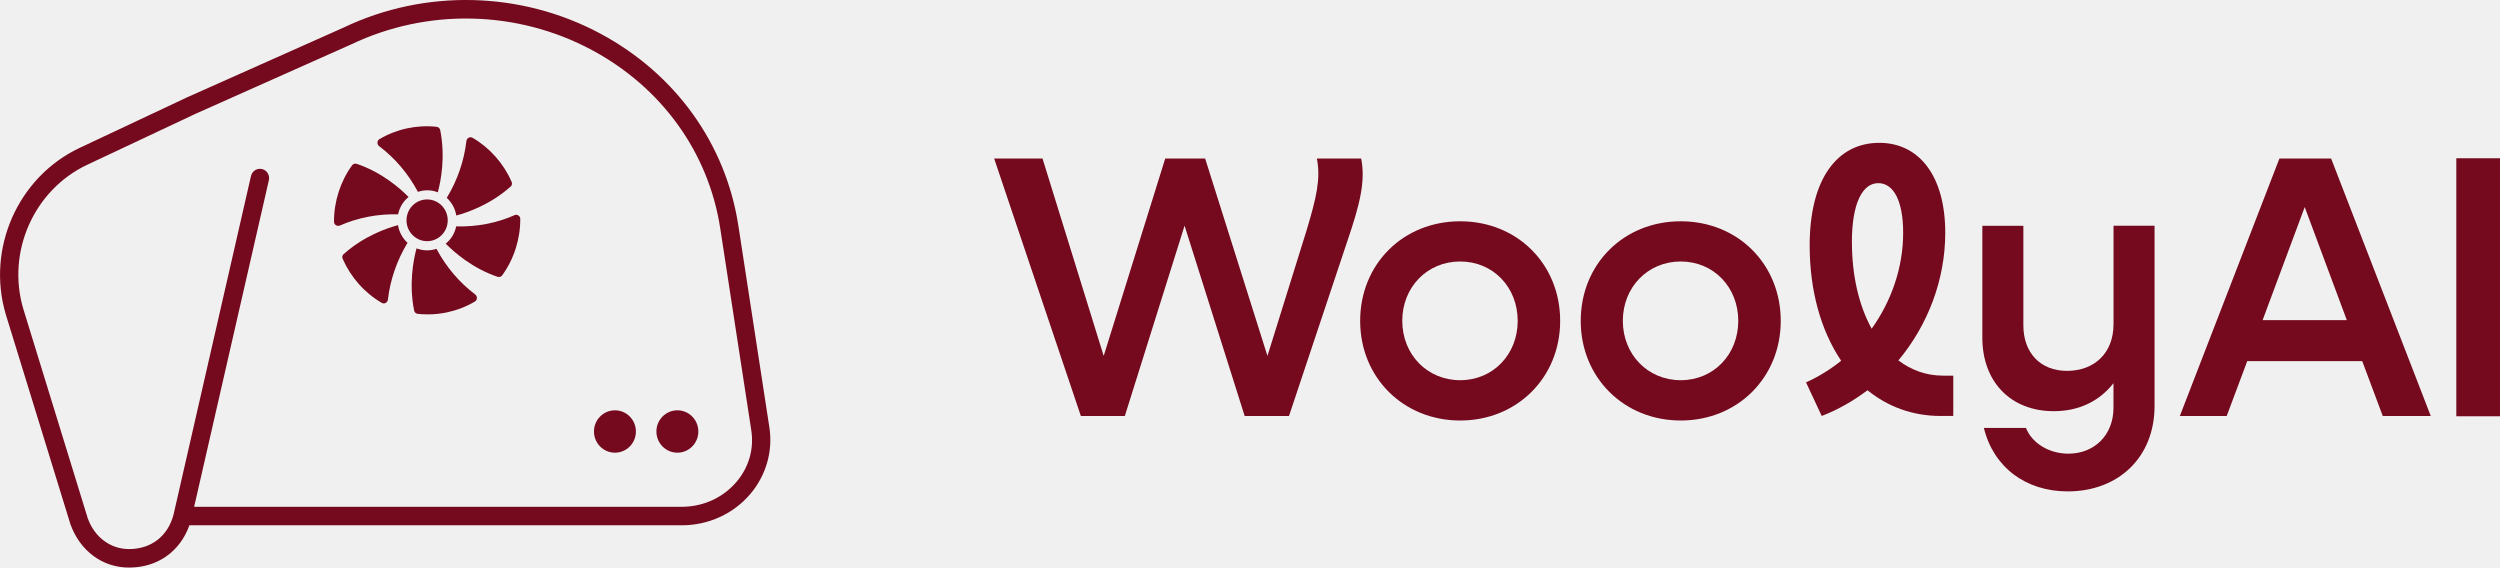
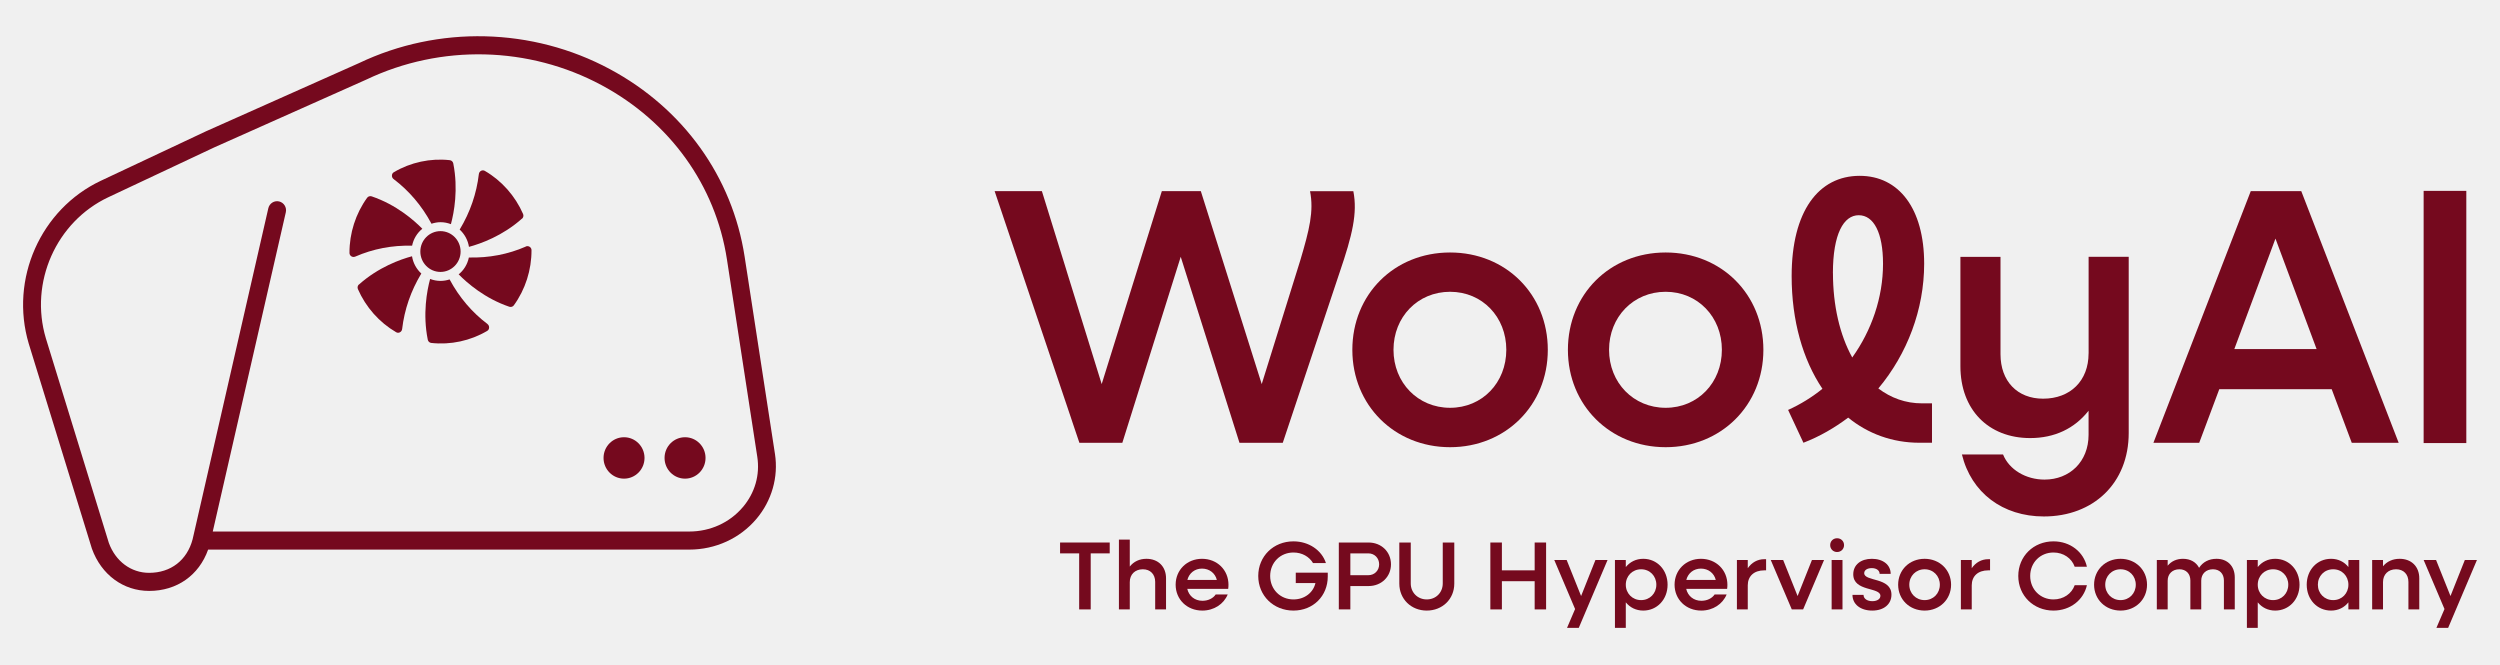
- <svg xmlns="http://www.w3.org/2000/svg" width="185" height="42" viewBox="0 0 185 42" fill="none">
-   <path d="M100.728 11.734H97.449C97.749 13.251 97.396 14.66 96.717 16.95L93.791 26.339L89.18 11.73H86.227L81.673 26.339L77.146 11.73H73.567L79.984 30.785H83.237L87.658 16.701L92.106 30.785H95.385L99.696 17.865C100.648 15.077 101.054 13.392 100.728 11.738V11.734Z" fill="#75091E" />
-   <path d="M108.052 16.375C103.824 16.375 100.652 19.549 100.652 23.746C100.652 27.943 103.851 31.118 108.052 31.118C112.253 31.118 115.452 27.943 115.452 23.746C115.452 19.549 112.28 16.375 108.052 16.375ZM108.052 28.135C105.612 28.135 103.768 26.232 103.768 23.742C103.768 21.253 105.608 19.35 108.052 19.35C110.496 19.35 112.31 21.257 112.31 23.742C112.31 26.228 110.492 28.135 108.052 28.135Z" fill="#75091E" />
-   <path d="M124.374 16.375C120.147 16.375 116.974 19.549 116.974 23.746C116.974 27.943 120.173 31.118 124.374 31.118C128.576 31.118 131.775 27.943 131.775 23.746C131.775 19.549 128.602 16.375 124.374 16.375ZM124.374 28.135C121.934 28.135 120.09 26.232 120.09 23.742C120.09 21.253 121.934 19.35 124.374 19.35C126.815 19.35 128.632 21.257 128.632 23.742C128.632 26.228 126.815 28.135 124.374 28.135Z" fill="#75091E" />
-   <path d="M140.481 26.669C142.674 24.046 143.949 20.68 143.949 17.226C143.949 13.029 142.022 10.57 139.069 10.57C135.95 10.57 133.915 13.247 133.915 18.164C133.915 21.53 134.758 24.486 136.246 26.695C135.46 27.331 134.568 27.882 133.646 28.296L134.807 30.781C136.029 30.314 137.164 29.652 138.196 28.878C139.688 30.092 141.532 30.781 143.593 30.781H144.542V27.798H143.783C142.534 27.798 141.426 27.385 140.477 26.669H140.481ZM137.039 17.945C137.039 14.963 137.855 13.553 138.993 13.553C140.132 13.553 140.834 14.878 140.834 17.226C140.834 19.795 139.965 22.28 138.504 24.325C137.555 22.61 137.043 20.373 137.043 17.945H137.039Z" fill="#75091E" />
-   <path d="M156.397 24.017C156.397 26.093 155.015 27.444 152.955 27.444C151 27.444 149.729 26.119 149.729 24.078V16.707H146.693V24.986C146.693 28.271 148.807 30.427 151.979 30.427C153.82 30.427 155.338 29.707 156.397 28.356V30.178C156.397 32.219 154.962 33.571 153.065 33.571C151.657 33.571 150.385 32.824 149.922 31.668H146.807C147.513 34.567 149.896 36.363 153.012 36.363C156.753 36.363 159.437 33.851 159.437 30.041V16.703H156.401V24.017H156.397Z" fill="#75091E" />
-   <path d="M168.678 11.73L161.308 30.785H164.776L166.294 26.726H174.807L176.325 30.785H179.877L172.503 11.73H168.681H168.678ZM167.433 23.689L170.549 15.322L173.664 23.689H167.433Z" fill="#75091E" />
-   <path d="M185 11.711H181.767V30.804H185V11.711Z" fill="#75091E" />
-   <g clip-path="url(#clip0_2149_420)">
-     <path d="M45.506 30.363C44.649 30.363 43.954 31.065 43.954 31.931C43.954 32.797 44.649 33.499 45.506 33.499C46.363 33.499 47.057 32.797 47.057 31.931C47.057 31.065 46.363 30.363 45.506 30.363Z" fill="#75091E" />
-     <path d="M50.126 30.363C49.269 30.363 48.574 31.065 48.574 31.931C48.574 32.797 49.269 33.499 50.126 33.499C50.983 33.499 51.677 32.797 51.677 31.931C51.677 31.065 50.983 30.363 50.126 30.363Z" fill="#75091E" />
-     <path d="M56.935 31.633L54.638 16.694C53.708 10.648 49.991 5.473 44.437 2.493C38.559 -0.663 31.449 -0.831 25.436 2.036L13.911 7.173C13.911 7.173 13.903 7.173 13.899 7.177L5.898 10.941C1.328 13.094 -1.023 18.395 0.432 23.278L5.215 38.802C5.929 40.776 7.588 42 9.549 42C11.649 42 13.32 40.822 14.015 38.872H50.446C52.426 38.872 54.279 38.026 55.53 36.547C56.691 35.174 57.205 33.384 56.935 31.629V31.633ZM54.499 35.658C53.507 36.832 52.029 37.503 50.446 37.503H14.366L19.897 13.332C19.982 12.965 19.754 12.595 19.387 12.509C19.025 12.423 18.658 12.653 18.573 13.024L12.841 38.084C12.421 39.679 11.19 40.631 9.545 40.631C8.171 40.631 6.998 39.75 6.496 38.361L1.729 22.876C0.467 18.648 2.505 14.05 6.469 12.185L14.47 8.421L25.999 3.28C31.642 0.593 38.296 0.749 43.8 3.702C48.976 6.479 52.438 11.288 53.299 16.905L55.595 31.843C55.808 33.22 55.418 34.578 54.499 35.662V35.658Z" fill="#75091E" />
-     <path d="M30.912 14.179L30.924 14.198C31.14 14.128 31.372 14.082 31.611 14.082C31.889 14.082 32.155 14.136 32.398 14.23C32.637 13.344 32.965 11.585 32.576 9.627C32.549 9.498 32.444 9.401 32.317 9.385C30.854 9.222 29.345 9.545 28.075 10.298C27.986 10.349 27.936 10.438 27.933 10.54C27.925 10.649 27.971 10.754 28.06 10.817C29.229 11.702 30.19 12.829 30.912 14.171V14.179Z" fill="#75091E" />
-     <path d="M29.461 15.853C29.565 15.342 29.843 14.893 30.233 14.578C29.596 13.93 28.261 12.756 26.396 12.124C26.273 12.085 26.134 12.124 26.057 12.229C25.184 13.431 24.71 14.921 24.717 16.411C24.717 16.512 24.768 16.602 24.852 16.66C24.941 16.723 25.053 16.727 25.154 16.688C26.501 16.099 27.948 15.822 29.453 15.861H29.465L29.461 15.853Z" fill="#75091E" />
-     <path d="M25.431 18.794C25.335 18.883 25.304 19.024 25.354 19.145C25.949 20.51 26.975 21.672 28.253 22.413C28.342 22.464 28.442 22.468 28.531 22.421C28.627 22.374 28.693 22.277 28.705 22.172C28.878 20.697 29.361 19.289 30.148 17.982L30.16 17.971C29.793 17.635 29.534 17.175 29.453 16.66C28.581 16.894 26.91 17.483 25.435 18.802L25.431 18.794Z" fill="#75091E" />
-     <path d="M35.162 21.788C33.992 20.902 33.031 19.775 32.309 18.433L32.298 18.414C32.082 18.484 31.85 18.527 31.611 18.527C31.333 18.527 31.067 18.473 30.823 18.379C30.584 19.264 30.252 21.023 30.646 22.981C30.673 23.11 30.777 23.208 30.905 23.223C32.367 23.387 33.877 23.063 35.146 22.311C35.235 22.26 35.285 22.17 35.289 22.069C35.297 21.959 35.251 21.854 35.162 21.792V21.788Z" fill="#75091E" />
-     <path d="M38.068 15.928C36.721 16.517 35.274 16.79 33.768 16.755H33.757C33.653 17.266 33.375 17.715 32.985 18.03C33.622 18.678 34.957 19.852 36.821 20.484C36.945 20.523 37.084 20.484 37.161 20.378C38.033 19.177 38.508 17.687 38.5 16.197C38.5 16.096 38.45 16.006 38.365 15.948C38.276 15.889 38.165 15.877 38.064 15.92L38.068 15.928Z" fill="#75091E" />
-     <path d="M37.787 13.815C37.883 13.725 37.914 13.585 37.864 13.464C37.27 12.099 36.243 10.936 34.965 10.195C34.877 10.145 34.776 10.145 34.687 10.188C34.591 10.234 34.525 10.332 34.514 10.437C34.34 11.912 33.858 13.32 33.07 14.626L33.059 14.638C33.425 14.973 33.684 15.434 33.765 15.948C34.637 15.714 36.309 15.126 37.783 13.807L37.787 13.815Z" fill="#75091E" />
-     <path d="M31.607 14.758C30.766 14.758 30.082 15.452 30.082 16.302C30.082 17.153 30.766 17.847 31.607 17.847C32.449 17.847 33.132 17.153 33.132 16.302C33.132 15.452 32.449 14.758 31.607 14.758Z" fill="#75091E" />
+ <svg xmlns="http://www.w3.org/2000/svg" width="100%" height="100%" viewBox="0 0 1280 340" version="1.1" xml:space="preserve" style="fill-rule:evenodd;clip-rule:evenodd;stroke-linejoin:round;stroke-miterlimit:2;">
+   <g id="logo">
+     <clipPath id="_clip1">
+       <rect x="11.795" y="18.547" width="1250.96" height="284.002" />
+     </clipPath>
+     <g clip-path="url(#_clip1)">
+       <path d="M692.913,97.894L670.741,97.894C672.768,108.148 670.382,117.677 665.788,133.161L646.003,196.651L614.823,97.868L594.859,97.868L564.065,196.651L533.45,97.868L509.251,97.868L552.645,226.713L574.637,226.713L604.533,131.478L634.609,226.713L656.781,226.713L685.933,139.349C692.372,120.498 695.118,109.106 692.913,97.919L692.913,97.894Z" style="fill:#75091e;fill-rule:nonzero;" />
+       <path d="M742.438,129.274C713.848,129.274 692.399,150.74 692.399,179.118C692.399,207.498 714.031,228.964 742.438,228.964C770.845,228.964 792.476,207.498 792.476,179.118C792.476,150.74 771.027,129.274 742.438,129.274ZM742.438,208.793C725.939,208.793 713.47,195.923 713.47,179.093C713.47,162.262 725.912,149.393 742.438,149.393C758.964,149.393 771.23,162.288 771.23,179.093C771.23,195.898 758.937,208.793 742.438,208.793Z" style="fill:#75091e;fill-rule:nonzero;" />
+       <path d="M852.807,129.274C824.224,129.274 802.768,150.74 802.768,179.118C802.768,207.498 824.4,228.964 852.807,228.964C881.22,228.964 902.852,207.498 902.852,179.118C902.852,150.74 881.396,129.274 852.807,129.274ZM852.807,208.793C836.307,208.793 823.838,195.923 823.838,179.093C823.838,162.262 836.307,149.393 852.807,149.393C869.312,149.393 881.599,162.288 881.599,179.093C881.599,195.898 869.312,208.793 852.807,208.793Z" style="fill:#75091e;fill-rule:nonzero;" />
+       <path d="M961.721,198.879C976.55,181.142 985.172,158.382 985.172,135.026C985.172,106.646 972.142,90.023 952.174,90.023C931.083,90.023 917.322,108.123 917.322,141.37C917.322,164.13 923.023,184.12 933.085,199.06C927.77,203.358 921.738,207.087 915.503,209.883L923.354,226.688C931.617,223.529 939.292,219.05 946.27,213.819C956.359,222.027 968.828,226.688 982.765,226.688L989.182,226.688L989.182,206.517L984.049,206.517C975.604,206.517 968.111,203.72 961.694,198.879L961.721,198.879ZM938.447,139.894C938.447,119.723 943.965,110.194 951.66,110.194C959.361,110.194 964.108,119.153 964.108,135.026C964.108,152.4 958.232,169.205 948.353,183.032C941.936,171.431 938.474,156.31 938.474,139.894L938.447,139.894Z" style="fill:#75091e;fill-rule:nonzero;" />
+       <path d="M1069.35,180.949C1069.35,194.983 1060,204.123 1046.07,204.123C1032.85,204.123 1024.26,195.165 1024.26,181.363L1024.26,131.519L1003.73,131.519L1003.73,187.5C1003.73,209.717 1018.02,224.294 1039.47,224.294C1051.92,224.294 1062.18,219.426 1069.35,210.286L1069.35,222.611C1069.35,236.412 1059.64,245.553 1046.81,245.553C1037.29,245.553 1028.69,240.504 1025.56,232.684L1004.5,232.684C1009.27,252.286 1025.38,264.429 1046.46,264.429C1071.75,264.429 1089.9,247.443 1089.9,221.68L1089.9,131.493L1069.37,131.493L1069.37,180.949L1069.35,180.949Z" style="fill:#75091e;fill-rule:nonzero;" />
+       <path d="M1152.39,97.868L1102.55,226.713L1126,226.713L1136.27,199.266L1193.83,199.266L1204.1,226.713L1228.12,226.713L1178.25,97.868L1152.39,97.868ZM1143.97,178.733L1165.04,122.156L1186.1,178.733L1143.97,178.733Z" style="fill:#75091e;fill-rule:nonzero;" />
+       <rect x="1240.9" y="97.736" width="21.861" height="129.105" style="fill:#75091e;fill-rule:nonzero;" />
+       <g>
+         <clipPath id="_clip2">
+           <rect x="11.821" y="18.547" width="385.432" height="284.002" />
+         </clipPath>
+         <g clip-path="url(#_clip2)">
+           <path d="M319.502,223.862C313.708,223.862 309.011,228.61 309.011,234.465C309.011,240.32 313.708,245.067 319.502,245.067C325.297,245.067 329.994,240.32 329.994,234.465C329.994,228.61 325.297,223.862 319.502,223.862Z" style="fill:#75091e;fill-rule:nonzero;" />
+           <path d="M350.743,223.862C344.95,223.862 340.251,228.61 340.251,234.465C340.251,240.32 344.95,245.067 350.743,245.067C356.538,245.067 361.235,240.32 361.235,234.465C361.235,228.61 356.538,223.862 350.743,223.862Z" style="fill:#75091e;fill-rule:nonzero;" />
+           <path d="M396.784,232.447L381.255,131.432C374.965,90.551 349.832,55.552 312.275,35.402C272.526,14.065 224.452,12.931 183.789,32.316L105.858,67.051C105.858,67.051 105.805,67.051 105.779,67.078L51.676,92.53C20.774,107.088 4.88,142.931 14.719,175.952L47.056,280.923C51.884,294.269 63.107,302.551 76.365,302.551C90.563,302.551 101.864,294.586 106.562,281.398L352.911,281.398C366.301,281.398 378.828,275.675 387.284,265.679C395.14,256.395 398.611,244.289 396.784,232.42L396.784,232.447ZM380.315,259.666C373.608,267.604 363.612,272.141 352.911,272.141L108.937,272.141L146.337,108.697C146.912,106.218 145.371,103.712 142.892,103.132C140.439,102.551 137.959,104.108 137.385,106.613L98.628,276.071C95.783,286.857 87.458,293.293 76.339,293.293C67.048,293.293 59.114,287.333 55.721,277.943L23.489,173.236C14.954,144.645 28.735,113.55 55.538,100.943L109.642,75.491L187.6,40.729C225.757,22.557 270.751,23.612 307.969,43.578C342.968,62.357 366.379,94.877 372.199,132.856L387.728,233.871C389.163,243.181 386.527,252.36 380.315,259.692L380.315,259.666Z" style="fill:#75091e;fill-rule:nonzero;" />
+           <path d="M220.822,114.425L220.9,114.557C222.361,114.082 223.928,113.765 225.546,113.765C227.425,113.765 229.226,114.135 230.869,114.768C232.488,108.781 234.706,96.886 232.07,83.645C231.888,82.775 231.183,82.116 230.322,82.01C220.43,80.902 210.225,83.091 201.639,88.182C201.038,88.524 200.699,89.131 200.673,89.817C200.621,90.556 200.934,91.268 201.534,91.69C209.442,97.677 215.941,105.299 220.822,114.372L220.822,114.425Z" style="fill:#75091e;fill-rule:nonzero;" />
+           <path d="M211.008,125.744C211.713,122.29 213.593,119.256 216.228,117.12C211.922,112.742 202.892,104.803 190.285,100.53C189.45,100.267 188.511,100.53 187.989,101.242C182.091,109.365 178.881,119.441 178.933,129.516C178.933,130.202 179.272,130.808 179.846,131.204C180.446,131.626 181.203,131.652 181.882,131.388C190.991,127.406 200.777,125.533 210.956,125.797L211.035,125.797L211.008,125.744Z" style="fill:#75091e;fill-rule:nonzero;" />
+           <path d="M183.762,145.629C183.109,146.236 182.901,147.185 183.239,148.003C187.259,157.234 194.201,165.093 202.84,170.105C203.44,170.448 204.119,170.474 204.72,170.157C205.372,169.841 205.816,169.182 205.894,168.47C207.068,158.5 210.331,148.979 215.655,140.143L215.733,140.064C213.254,137.796 211.505,134.684 210.957,131.203C205.058,132.785 193.758,136.768 183.788,145.682L183.762,145.629Z" style="fill:#75091e;fill-rule:nonzero;" />
+           <path d="M249.557,165.876C241.649,159.889 235.151,152.267 230.27,143.193L230.192,143.062C228.731,143.536 227.164,143.826 225.546,143.826C223.667,143.826 221.867,143.457 220.222,142.824C218.604,148.811 216.36,160.706 219.022,173.946C219.204,174.816 219.909,175.476 220.77,175.582C230.662,176.69 240.867,174.5 249.453,169.41C250.054,169.067 250.393,168.46 250.419,167.775C250.471,167.036 250.158,166.324 249.557,165.902L249.557,165.876Z" style="fill:#75091e;fill-rule:nonzero;" />
+           <path d="M269.21,126.252C260.101,130.235 250.314,132.081 240.135,131.844L240.057,131.844C239.352,135.299 237.473,138.332 234.837,140.468C239.143,144.846 248.174,152.785 260.78,157.058C261.615,157.321 262.555,157.058 263.077,156.346C268.974,148.222 272.185,138.147 272.133,128.072C272.133,127.386 271.793,126.78 271.219,126.384C270.619,125.988 269.862,125.909 269.183,126.199L269.21,126.252Z" style="fill:#75091e;fill-rule:nonzero;" />
+           <path d="M267.307,111.963C267.959,111.356 268.168,110.407 267.829,109.589C263.81,100.358 256.867,92.498 248.229,87.487C247.628,87.144 246.95,87.144 246.35,87.434C245.697,87.751 245.253,88.41 245.175,89.122C244,99.092 240.738,108.614 235.414,117.449L235.336,117.528C237.815,119.796 239.564,122.908 240.112,126.39C246.01,124.807 257.311,120.825 267.281,111.91L267.307,111.963Z" style="fill:#75091e;fill-rule:nonzero;" />
+           <path d="M225.521,118.339C219.831,118.339 215.211,123.033 215.211,128.783C215.211,134.533 219.831,139.228 225.521,139.228C231.21,139.228 235.83,134.533 235.83,128.783C235.83,123.033 231.21,118.339 225.521,118.339Z" style="fill:#75091e;fill-rule:nonzero;" />
+         </g>
+       </g>
+     </g>
+     <path d="M552.535,312.021L558.442,312.021L558.442,283.329L568.172,283.329L568.172,277.769L542.756,277.769L542.756,283.329L552.535,283.329L552.535,312.021Z" style="fill:#750a1e;fill-rule:nonzero;" />
+     <path d="M572.888,312.021L578.448,312.021L578.448,298.023C578.448,294.101 581.128,291.47 585.149,291.47C588.971,291.47 591.454,294.051 591.454,297.923L591.454,312.021L597.013,312.021L597.013,296.087C597.013,290.08 592.992,286.109 586.986,286.109C583.412,286.109 580.483,287.499 578.448,290.08L578.448,276.28L572.888,276.28L572.888,312.021Z" style="fill:#750a1e;fill-rule:nonzero;" />
+     <path d="M615.579,312.617C621.585,312.617 626.549,309.291 628.585,304.377L622.429,304.377C621.139,306.313 618.607,307.603 615.678,307.603C611.707,307.603 608.728,305.171 607.885,301.497L628.833,301.497C628.932,300.852 628.982,300.108 628.982,299.413C628.982,291.818 623.174,286.109 615.43,286.109C607.736,286.109 601.928,291.818 601.928,299.363C601.928,306.908 607.736,312.617 615.579,312.617ZM615.43,291.123C619.203,291.123 622.181,293.456 623.025,296.931L607.934,296.931C608.828,293.406 611.757,291.123 615.43,291.123Z" style="fill:#750a1e;fill-rule:nonzero;" />
+     <path d="M662.241,312.617C672.368,312.617 679.814,305.121 679.814,295.193L679.814,293.207L663.433,293.207L663.433,298.519L673.51,298.519C672.368,303.483 667.9,306.908 662.241,306.908C655.49,306.908 650.327,301.746 650.327,294.895C650.327,288.045 655.49,282.882 662.241,282.882C666.659,282.882 670.333,285.017 672.269,288.293L678.871,288.293C676.786,281.79 670.184,277.174 662.241,277.174C652.015,277.174 644.222,284.818 644.222,294.895C644.222,304.972 652.015,312.617 662.241,312.617Z" style="fill:#750a1e;fill-rule:nonzero;" />
+     <path d="M685.473,312.021L691.38,312.021L691.38,300.058L700.713,300.058C707.265,300.058 712.18,295.292 712.18,288.938C712.18,282.535 707.265,277.769 700.713,277.769L685.473,277.769L685.473,312.021ZM700.613,283.329C703.741,283.329 706.124,285.712 706.124,288.938C706.124,292.115 703.741,294.498 700.613,294.498L691.38,294.498L691.38,283.329L700.613,283.329Z" style="fill:#750a1e;fill-rule:nonzero;" />
+     <path d="M730.497,312.617C738.539,312.617 744.595,306.71 744.595,298.817L744.595,277.769L738.688,277.769L738.688,298.718C738.688,303.384 735.213,306.908 730.497,306.908C725.831,306.908 722.306,303.384 722.306,298.718L722.306,277.769L716.449,277.769L716.449,298.817C716.449,306.71 722.505,312.617 730.497,312.617Z" style="fill:#750a1e;fill-rule:nonzero;" />
+     <path d="M763.061,312.021L768.969,312.021L768.969,297.576L785.747,297.576L785.747,312.021L791.605,312.021L791.605,277.769L785.747,277.769L785.747,292.016L768.969,292.016L768.969,277.769L763.061,277.769L763.061,312.021Z" style="fill:#750a1e;fill-rule:nonzero;" />
+     <path d="M802.327,321.453L808.334,321.453L823.077,286.705L816.872,286.705L809.525,305.171L802.129,286.705L795.775,286.705L806.447,311.823L802.327,321.453Z" style="fill:#750a1e;fill-rule:nonzero;" />
+     <path d="M826.85,321.453L832.409,321.453L832.409,308.398C834.544,311.029 837.622,312.617 841.345,312.617C848.443,312.617 853.805,306.908 853.805,299.363C853.805,291.818 848.443,286.109 841.345,286.109C837.622,286.109 834.544,287.697 832.409,290.328L832.409,286.705L826.85,286.705L826.85,321.453ZM840.253,307.256C835.785,307.256 832.409,303.831 832.409,299.363C832.409,294.895 835.785,291.47 840.253,291.47C844.72,291.47 848.046,294.895 848.046,299.363C848.046,303.831 844.72,307.256 840.253,307.256Z" style="fill:#750a1e;fill-rule:nonzero;" />
+     <path d="M871.03,312.617C877.036,312.617 882.001,309.291 884.036,304.377L877.88,304.377C876.59,306.313 874.058,307.603 871.129,307.603C867.158,307.603 864.18,305.171 863.336,301.497L884.284,301.497C884.383,300.852 884.433,300.108 884.433,299.413C884.433,291.818 878.625,286.109 870.881,286.109C863.187,286.109 857.379,291.818 857.379,299.363C857.379,306.908 863.187,312.617 871.03,312.617ZM870.881,291.123C874.654,291.123 877.632,293.456 878.476,296.931L863.385,296.931C864.279,293.406 867.208,291.123 870.881,291.123Z" style="fill:#750a1e;fill-rule:nonzero;" />
+     <path d="M889.298,312.021L894.857,312.021L894.857,299.71C894.857,295.044 897.985,292.016 903.346,292.016L904.24,292.016L904.24,286.307L903.346,286.307C899.772,286.307 896.843,288.045 894.857,290.924L894.857,286.705L889.298,286.705L889.298,312.021Z" style="fill:#750a1e;fill-rule:nonzero;" />
+     <path d="M917.394,312.021L923.202,312.021L933.925,286.705L927.72,286.705L920.373,305.171L912.976,286.705L906.622,286.705L917.394,312.021Z" style="fill:#750a1e;fill-rule:nonzero;" />
+     <path d="M940.577,282.634C942.612,282.634 944.151,281.095 944.151,279.11C944.151,277.074 942.612,275.585 940.577,275.585C938.591,275.585 937.052,277.074 937.052,279.11C937.052,281.095 938.591,282.634 940.577,282.634ZM937.797,312.021L943.356,312.021L943.356,286.705L937.797,286.705L937.797,312.021Z" style="fill:#750a1e;fill-rule:nonzero;" />
+     <path d="M958.596,312.617C964.503,312.617 968.425,309.39 968.425,304.476C968.425,295.441 954.476,297.874 954.476,293.456C954.476,291.917 956.015,290.874 958.348,290.874C960.731,290.874 962.369,292.066 962.369,293.803L968.028,293.803C968.028,289.236 964.156,286.109 958.398,286.109C952.788,286.109 948.867,289.137 948.867,294.051C948.867,303.036 962.766,300.505 962.766,305.072C962.766,306.66 961.128,307.802 958.646,307.802C955.965,307.802 954.128,306.511 954.128,304.575L948.469,304.575C948.469,309.341 952.49,312.617 958.596,312.617Z" style="fill:#750a1e;fill-rule:nonzero;" />
+     <path d="M985.402,312.617C993.096,312.617 998.954,306.908 998.954,299.363C998.954,291.818 993.096,286.109 985.402,286.109C977.658,286.109 971.85,291.818 971.85,299.363C971.85,306.908 977.658,312.617 985.402,312.617ZM985.402,307.256C980.934,307.256 977.559,303.831 977.559,299.363C977.559,294.895 980.934,291.47 985.402,291.47C989.87,291.47 993.196,294.895 993.196,299.363C993.196,303.831 989.87,307.256 985.402,307.256Z" style="fill:#750a1e;fill-rule:nonzero;" />
+     <path d="M1003.97,312.021L1009.53,312.021L1009.53,299.71C1009.53,295.044 1012.65,292.016 1018.02,292.016L1018.91,292.016L1018.91,286.307L1018.02,286.307C1014.44,286.307 1011.51,288.045 1009.53,290.924L1009.53,286.705L1003.97,286.705L1003.97,312.021Z" style="fill:#750a1e;fill-rule:nonzero;" />
+     <path d="M1051.38,312.617C1059.96,312.617 1066.81,307.206 1068.5,299.611L1062.25,299.611C1060.71,303.98 1056.49,306.908 1051.38,306.908C1044.62,306.908 1039.46,301.746 1039.46,294.895C1039.46,288.045 1044.62,282.882 1051.38,282.882C1056.49,282.882 1060.71,285.811 1062.25,290.179L1068.5,290.179C1066.81,282.584 1059.96,277.174 1051.38,277.174C1041.15,277.174 1033.36,284.818 1033.36,294.895C1033.36,304.972 1041.15,312.617 1051.38,312.617Z" style="fill:#750a1e;fill-rule:nonzero;" />
+     <path d="M1085.73,312.617C1093.42,312.617 1099.28,306.908 1099.28,299.363C1099.28,291.818 1093.42,286.109 1085.73,286.109C1077.98,286.109 1072.17,291.818 1072.17,299.363C1072.17,306.908 1077.98,312.617 1085.73,312.617ZM1085.73,307.256C1081.26,307.256 1077.88,303.831 1077.88,299.363C1077.88,294.895 1081.26,291.47 1085.73,291.47C1090.19,291.47 1093.52,294.895 1093.52,299.363C1093.52,303.831 1090.19,307.256 1085.73,307.256Z" style="fill:#750a1e;fill-rule:nonzero;" />
+     <path d="M1104.29,312.021L1109.85,312.021L1109.85,297.328C1109.85,293.803 1112.28,291.47 1115.86,291.47C1119.28,291.47 1121.47,293.754 1121.47,297.228L1121.47,312.021L1127.03,312.021L1127.03,297.328C1127.03,293.803 1129.46,291.47 1133.03,291.47C1136.46,291.47 1138.64,293.754 1138.64,297.228L1138.64,312.021L1144.2,312.021L1144.2,295.59C1144.2,289.882 1140.48,286.109 1134.87,286.109C1130.95,286.109 1127.87,287.747 1125.93,290.725C1124.45,287.846 1121.52,286.109 1117.69,286.109C1114.42,286.109 1111.74,287.35 1109.85,289.633L1109.85,286.705L1104.29,286.705L1104.29,312.021Z" style="fill:#750a1e;fill-rule:nonzero;" />
+     <path d="M1150.41,321.453L1155.97,321.453L1155.97,308.398C1158.1,311.029 1161.18,312.617 1164.9,312.617C1172,312.617 1177.36,306.908 1177.36,299.363C1177.36,291.818 1172,286.109 1164.9,286.109C1161.18,286.109 1158.1,287.697 1155.97,290.328L1155.97,286.705L1150.41,286.705L1150.41,321.453ZM1163.81,307.256C1159.34,307.256 1155.97,303.831 1155.97,299.363C1155.97,294.895 1159.34,291.47 1163.81,291.47C1168.28,291.47 1171.6,294.895 1171.6,299.363C1171.6,303.831 1168.28,307.256 1163.81,307.256Z" style="fill:#750a1e;fill-rule:nonzero;" />
+     <path d="M1193.5,312.617C1197.22,312.617 1200.3,311.029 1202.38,308.398L1202.38,312.021L1207.94,312.021L1207.94,286.705L1202.38,286.705L1202.38,290.328C1200.3,287.697 1197.22,286.109 1193.5,286.109C1186.35,286.109 1181.04,291.818 1181.04,299.363C1181.04,306.908 1186.35,312.617 1193.5,312.617ZM1194.59,307.256C1190.07,307.256 1186.75,303.831 1186.75,299.363C1186.75,294.895 1190.07,291.47 1194.59,291.47C1199.06,291.47 1202.38,294.895 1202.38,299.363C1202.38,303.831 1199.06,307.256 1194.59,307.256Z" style="fill:#750a1e;fill-rule:nonzero;" />
+     <path d="M1214.54,312.021L1220.1,312.021L1220.1,298.023C1220.1,294.101 1222.78,291.47 1226.81,291.47C1230.63,291.47 1233.11,294.051 1233.11,297.923L1233.11,312.021L1238.67,312.021L1238.67,296.087C1238.67,290.08 1234.65,286.109 1228.64,286.109C1225.07,286.109 1222.14,287.449 1220.1,289.931L1220.1,286.705L1214.54,286.705L1214.54,312.021Z" style="fill:#750a1e;fill-rule:nonzero;" />
+     <path d="M1247.45,321.453L1253.46,321.453L1268.2,286.705L1262,286.705L1254.65,305.171L1247.26,286.705L1240.9,286.705L1251.58,311.823L1247.45,321.453Z" style="fill:#750a1e;fill-rule:nonzero;" />
  </g>
-   <defs>
-     <clipPath id="clip0_2149_420">
-       <rect width="57" height="42" fill="white" transform="translate(0.00390625)" />
-     </clipPath>
-   </defs>
</svg>
